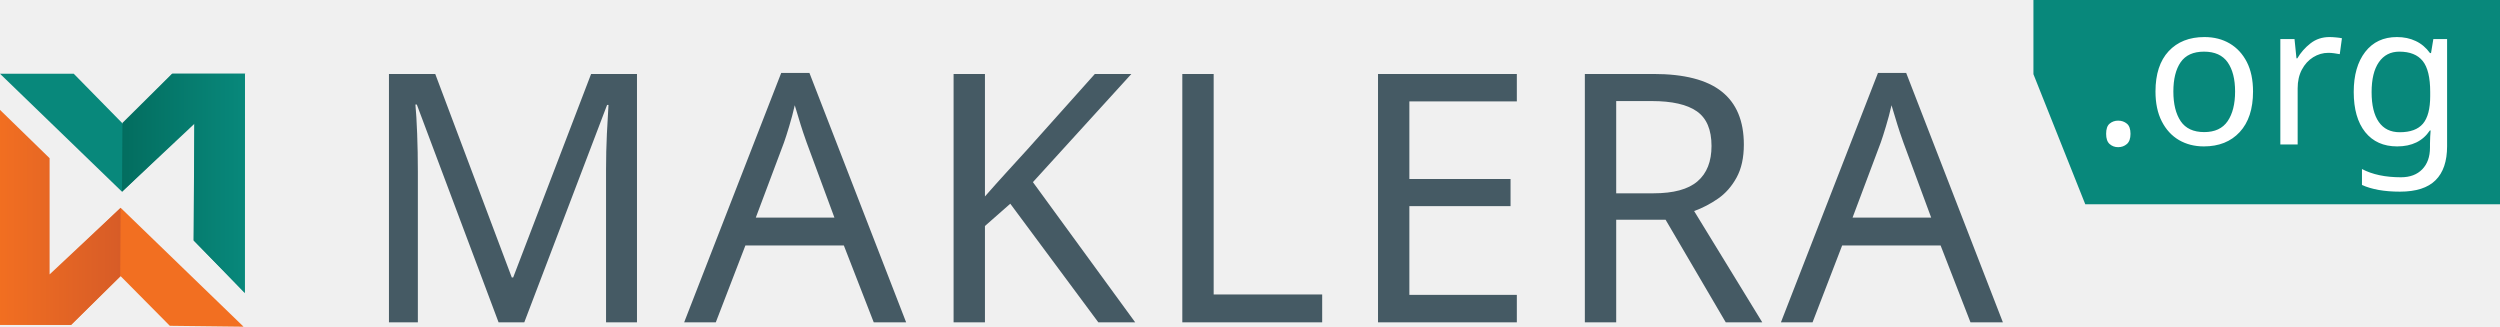
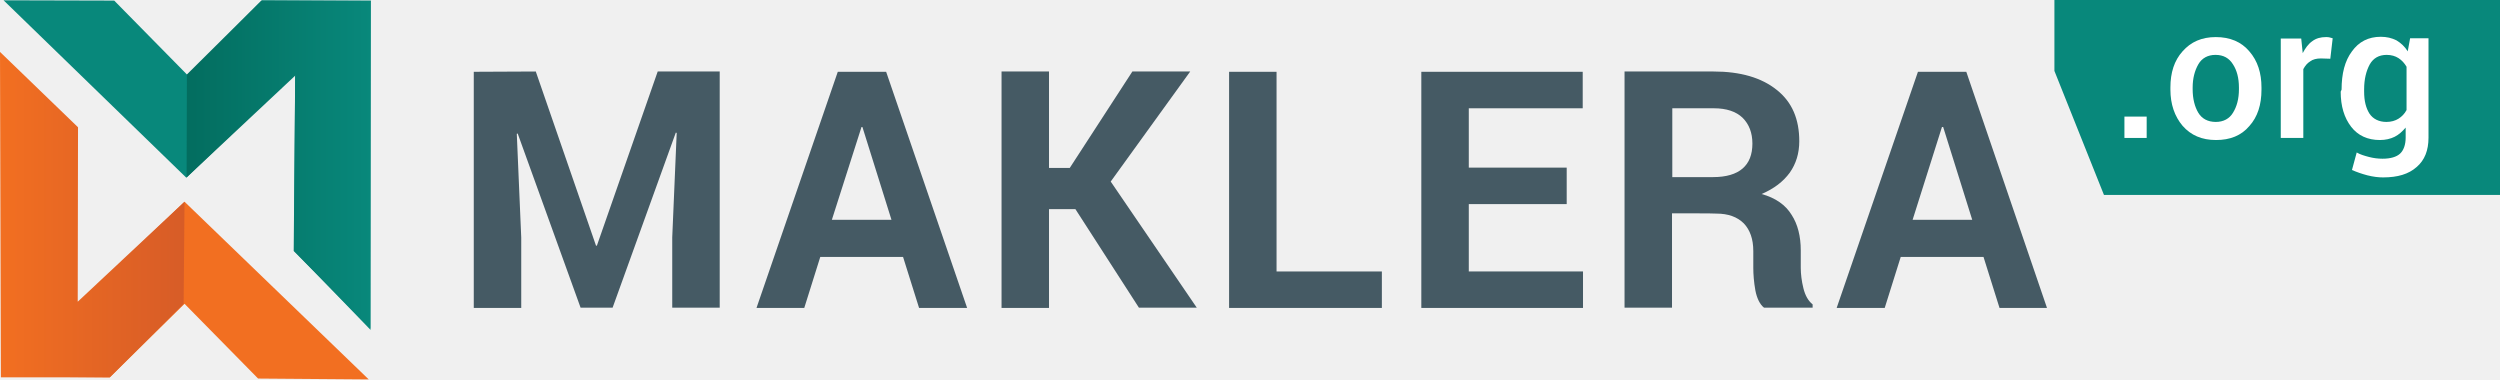
- <svg xmlns="http://www.w3.org/2000/svg" version="1.1" id="Layer_1" x="0px" y="0px" viewBox="0 0 559.4 73.1" enable-background="new 0 0 559.4 73.1" xml:space="preserve">
-   <polygon fill="#08887B" points="559.4,45.7 466.6,45.7 455,16.6 455,0 559.4,0 " />
-   <text transform="matrix(1 0 0 1 79.4847 72.1297)" fill="#455A64" font-family="'Roboto-Bold'" font-size="77.841" letter-spacing="3">MAKLERA</text>
-   <text transform="matrix(1 0 0 1 468.0966 32.3226)" fill="#FFFFFF" font-family="'Roboto-Medium'" font-size="44.006">.org</text>
+ <svg xmlns="http://www.w3.org/2000/svg" version="1.1" id="Layer_1" x="0px" y="0px" width="842.7px" height="127.9px" viewBox="-415 -27.6 842.7 127.9" enable-background="new -415 -27.6 842.7 127.9" xml:space="preserve">
+   <g>
+     <polygon fill="#08887B" points="427.7,38.1 294.2,38.1 277.5,-3.7 277.5,-27.6 427.7,-27.6  " />
+   </g>
+   <g enable-background="new    ">
+     <path fill="#455A64" d="M-234.4-3.5l20.3,58.7h0.3l20.5-58.7h20.9v79.6h-16V52.4l1.5-35.2l-0.3-0.1l-21.3,59h-10.8l-21.2-58.7   l-0.3,0.1l1.5,35v23.7h-16V-3.4L-234.4-3.5L-234.4-3.5z" />
+     <path fill="#455A64" d="M-110.6,59h-27.9l-5.4,17.2H-160l27.4-79.6h16.3L-89,76.2h-16.2L-110.6,59z M-134.6,46.5h20.1l-9.8-31.3   h-0.3L-134.6,46.5z" />
+     <path fill="#455A64" d="M-52.5,42.9h-8.9v33.3h-16V-3.5h16V29h7l21.1-32.5h19.5l-26.8,37.1l29,42.5h-19.5L-52.5,42.9z" />
+     <path fill="#455A64" d="M15.3,63.9h35.5v12.3H-0.7V-3.4h16C15.3-3.4,15.3,63.9,15.3,63.9z" />
+     <path fill="#455A64" d="M113.1,41.2h-33v22.7h38.5v12.3H64.1V-3.4h54.4V8.9H80.1v20h33V41.2z" />
+     <path fill="#455A64" d="M148.6,44.3v31.8h-16V-3.5h30c9.1,0,16.2,2.1,21.3,6.2c5.2,4.1,7.6,9.9,7.6,17.3c0,4.1-1.1,7.6-3.2,10.6   c-2.2,3-5.3,5.4-9.5,7.2c4.7,1.3,8.1,3.7,10.1,7c2.1,3.2,3.1,7.3,3.1,12v5.8c0,2.2,0.3,4.6,0.9,7c0.6,2.4,1.6,4.2,3.1,5.4v1.1   h-16.4c-1.4-1.1-2.4-3.2-2.9-5.8c-0.5-2.8-0.7-5.4-0.7-7.7v-5.6c0-4-1.1-7.1-3.2-9.3c-2.2-2.2-5.3-3.3-9.2-3.3   C163.6,44.3,148.6,44.3,148.6,44.3z M148.6,32.1h13.8c4.5,0,7.8-1,10-2.9c2.2-1.9,3.3-4.7,3.3-8.4c0-3.6-1.1-6.5-3.3-8.7   c-2.2-2.1-5.4-3.2-9.7-3.2h-14V32.1z" />
+     <path fill="#455A64" d="M253.6,59h-27.9l-5.4,17.2h-16.2l27.4-79.6h16.3l27.2,79.6H259L253.6,59z M229.7,46.5h20.1l-9.8-31.3h-0.4   L229.7,46.5z" />
+   </g>
+   <g enable-background="new    ">
+     <path fill="#FFFFFF" d="M308.6,18.9h-7.5v-7.2h7.5V18.9z" />
+     <path fill="#FFFFFF" d="M316.6,1.9c0-5,1.3-9.1,4.1-12.2c2.8-3.2,6.5-4.8,11.2-4.8c4.8,0,8.6,1.6,11.3,4.8   c2.8,3.2,4.1,7.3,4.1,12.2v0.7c0,5.1-1.3,9.2-4.1,12.3c-2.7,3.2-6.5,4.7-11.2,4.7c-4.8,0-8.5-1.6-11.3-4.8   c-2.7-3.2-4.1-7.3-4.1-12.2V1.9z M324.1,2.5c0,3.2,0.7,5.9,1.9,7.9s3.2,3.1,5.9,3.1c2.6,0,4.6-1.1,5.8-3.1c1.3-2.1,2-4.7,2-7.9V1.9   c0-3.2-0.7-5.8-2-7.8c-1.3-2.1-3.2-3.2-5.9-3.2c-2.6,0-4.6,1.1-5.8,3.2s-1.9,4.7-1.9,7.8V2.5z" />
+     <path fill="#FFFFFF" d="M370.5-7.8l-3.2-0.1c-1.4,0-2.7,0.3-3.6,1c-1,0.6-1.7,1.5-2.3,2.6v23.2h-7.6v-33.5h6.9l0.5,4.9   c0.9-1.7,1.9-3.1,3.2-4c1.3-1,2.9-1.4,4.6-1.4c0.5,0,0.9,0,1.2,0.1c0.4,0.1,0.8,0.2,1.1,0.3L370.5-7.8z" />
+     <path fill="#FFFFFF" d="M374.3,2.6c0-5.4,1.1-9.7,3.5-12.9c2.3-3.2,5.5-4.9,9.7-4.9c2,0,3.7,0.4,5.3,1.2c1.5,0.9,2.8,2.1,3.8,3.7   l0.8-4.4h6.2v33.5c0,4.3-1.3,7.6-4,9.9c-2.7,2.4-6.4,3.5-11.3,3.5c-1.6,0-3.3-0.2-5.3-0.7c-1.9-0.5-3.6-1.1-5.2-1.8l1.6-5.9   c1.2,0.7,2.6,1.1,4.1,1.5c1.5,0.4,3.1,0.6,4.6,0.6c2.7,0,4.7-0.6,5.9-1.7c1.2-1.1,1.9-3,1.9-5.4v-3.4c-1.1,1.3-2.3,2.4-3.7,3.1   s-3.1,1.1-5,1.1c-4.1,0-7.4-1.5-9.7-4.5c-2.3-3-3.5-6.9-3.5-11.8L374.3,2.6L374.3,2.6z M381.9,3.3c0,3.1,0.6,5.5,1.8,7.4   c1.2,1.8,3.2,2.8,5.7,2.8c1.6,0,3-0.4,4.1-1.1c1.1-0.7,2-1.6,2.7-2.9V-5.1c-0.7-1.2-1.6-2.2-2.7-2.9c-1.1-0.7-2.4-1.1-4-1.1   c-2.6,0-4.5,1.1-5.7,3.2c-1.2,2.2-1.9,5-1.9,8.4V3.3z" />
+   </g>
  <g>
    <g>
      <g>
-         <polygon fill="#08887B" points="43.4,53.8 54.8,65.6 54.8,16.6 43.5,27.8    " />
-         <polygon fill="#08887B" points="38.6,16.5 27.5,27.7 16.5,16.5 0,16.5 27.3,42.9 54.9,16.5    " />
+         <polygon fill="#08887B" points="-315.9,56.9 -290.1,83.6 -290.1,-27.2 -315.5,-1.9    " />
+         <polygon fill="#08887B" points="-326.7,-27.5 -351.7,-2.2 -376.5,-27.4 -413.8,-27.5 -352.2,32.3 -289.9,-27.3    " />
      </g>
-       <linearGradient id="SVGID_1_" gradientUnits="userSpaceOnUse" x1="27.319" y1="40.945" x2="54.822" y2="40.945">
+       <linearGradient id="SVGID_1_" gradientUnits="userSpaceOnUse" x1="-352.129" y1="27.824" x2="-290.013" y2="27.824">
        <stop offset="0" style="stop-color:#036D5F" />
        <stop offset="1" style="stop-color:#08887B" />
      </linearGradient>
-       <polygon fill="url(#SVGID_1_)" points="27.3,42.9 43.5,27.7 43.3,53.8 54.7,65.4 54.8,16.5 38.5,16.5 27.4,27.5   " />
+       <polygon fill="url(#SVGID_1_)" points="-352.1,32.2 -315.5,-2.1 -316,57 -290.2,83.1 -290,-27.4 -326.9,-27.4 -352,-2.5   " />
    </g>
-     <polygon fill="#F26F21" points="27,61.8 38,72.9 54.5,73.1 27,46.5 -0.3,72.6 15.9,72.7  " />
-     <linearGradient id="SVGID_2_" gradientUnits="userSpaceOnUse" x1="-0.519" y1="48.426" x2="27.012" y2="48.426">
+     <polygon fill="#F26F21" points="-352.8,74.8 -328,100 -290.7,100.3 -352.8,40.4 -414.6,99.3 -378,99.6  " />
+     <linearGradient id="SVGID_2_" gradientUnits="userSpaceOnUse" x1="-415" y1="44.72" x2="-352.822" y2="44.72">
      <stop offset="0" style="stop-color:#F26F21" />
      <stop offset="1" style="stop-color:#D75C27" />
    </linearGradient>
-     <polygon fill="url(#SVGID_2_)" points="-0.4,72.7 15.9,72.7 26.9,61.8 27,46.5 11.1,61.4 11.1,35.4 -0.5,24.1  " />
+     <polygon fill="url(#SVGID_2_)" points="-414.7,99.6 -378,99.6 -353.1,74.8 -352.8,40.4 -388.8,74.1 -388.7,15.3 -415,-10.1  " />
  </g>
</svg>
